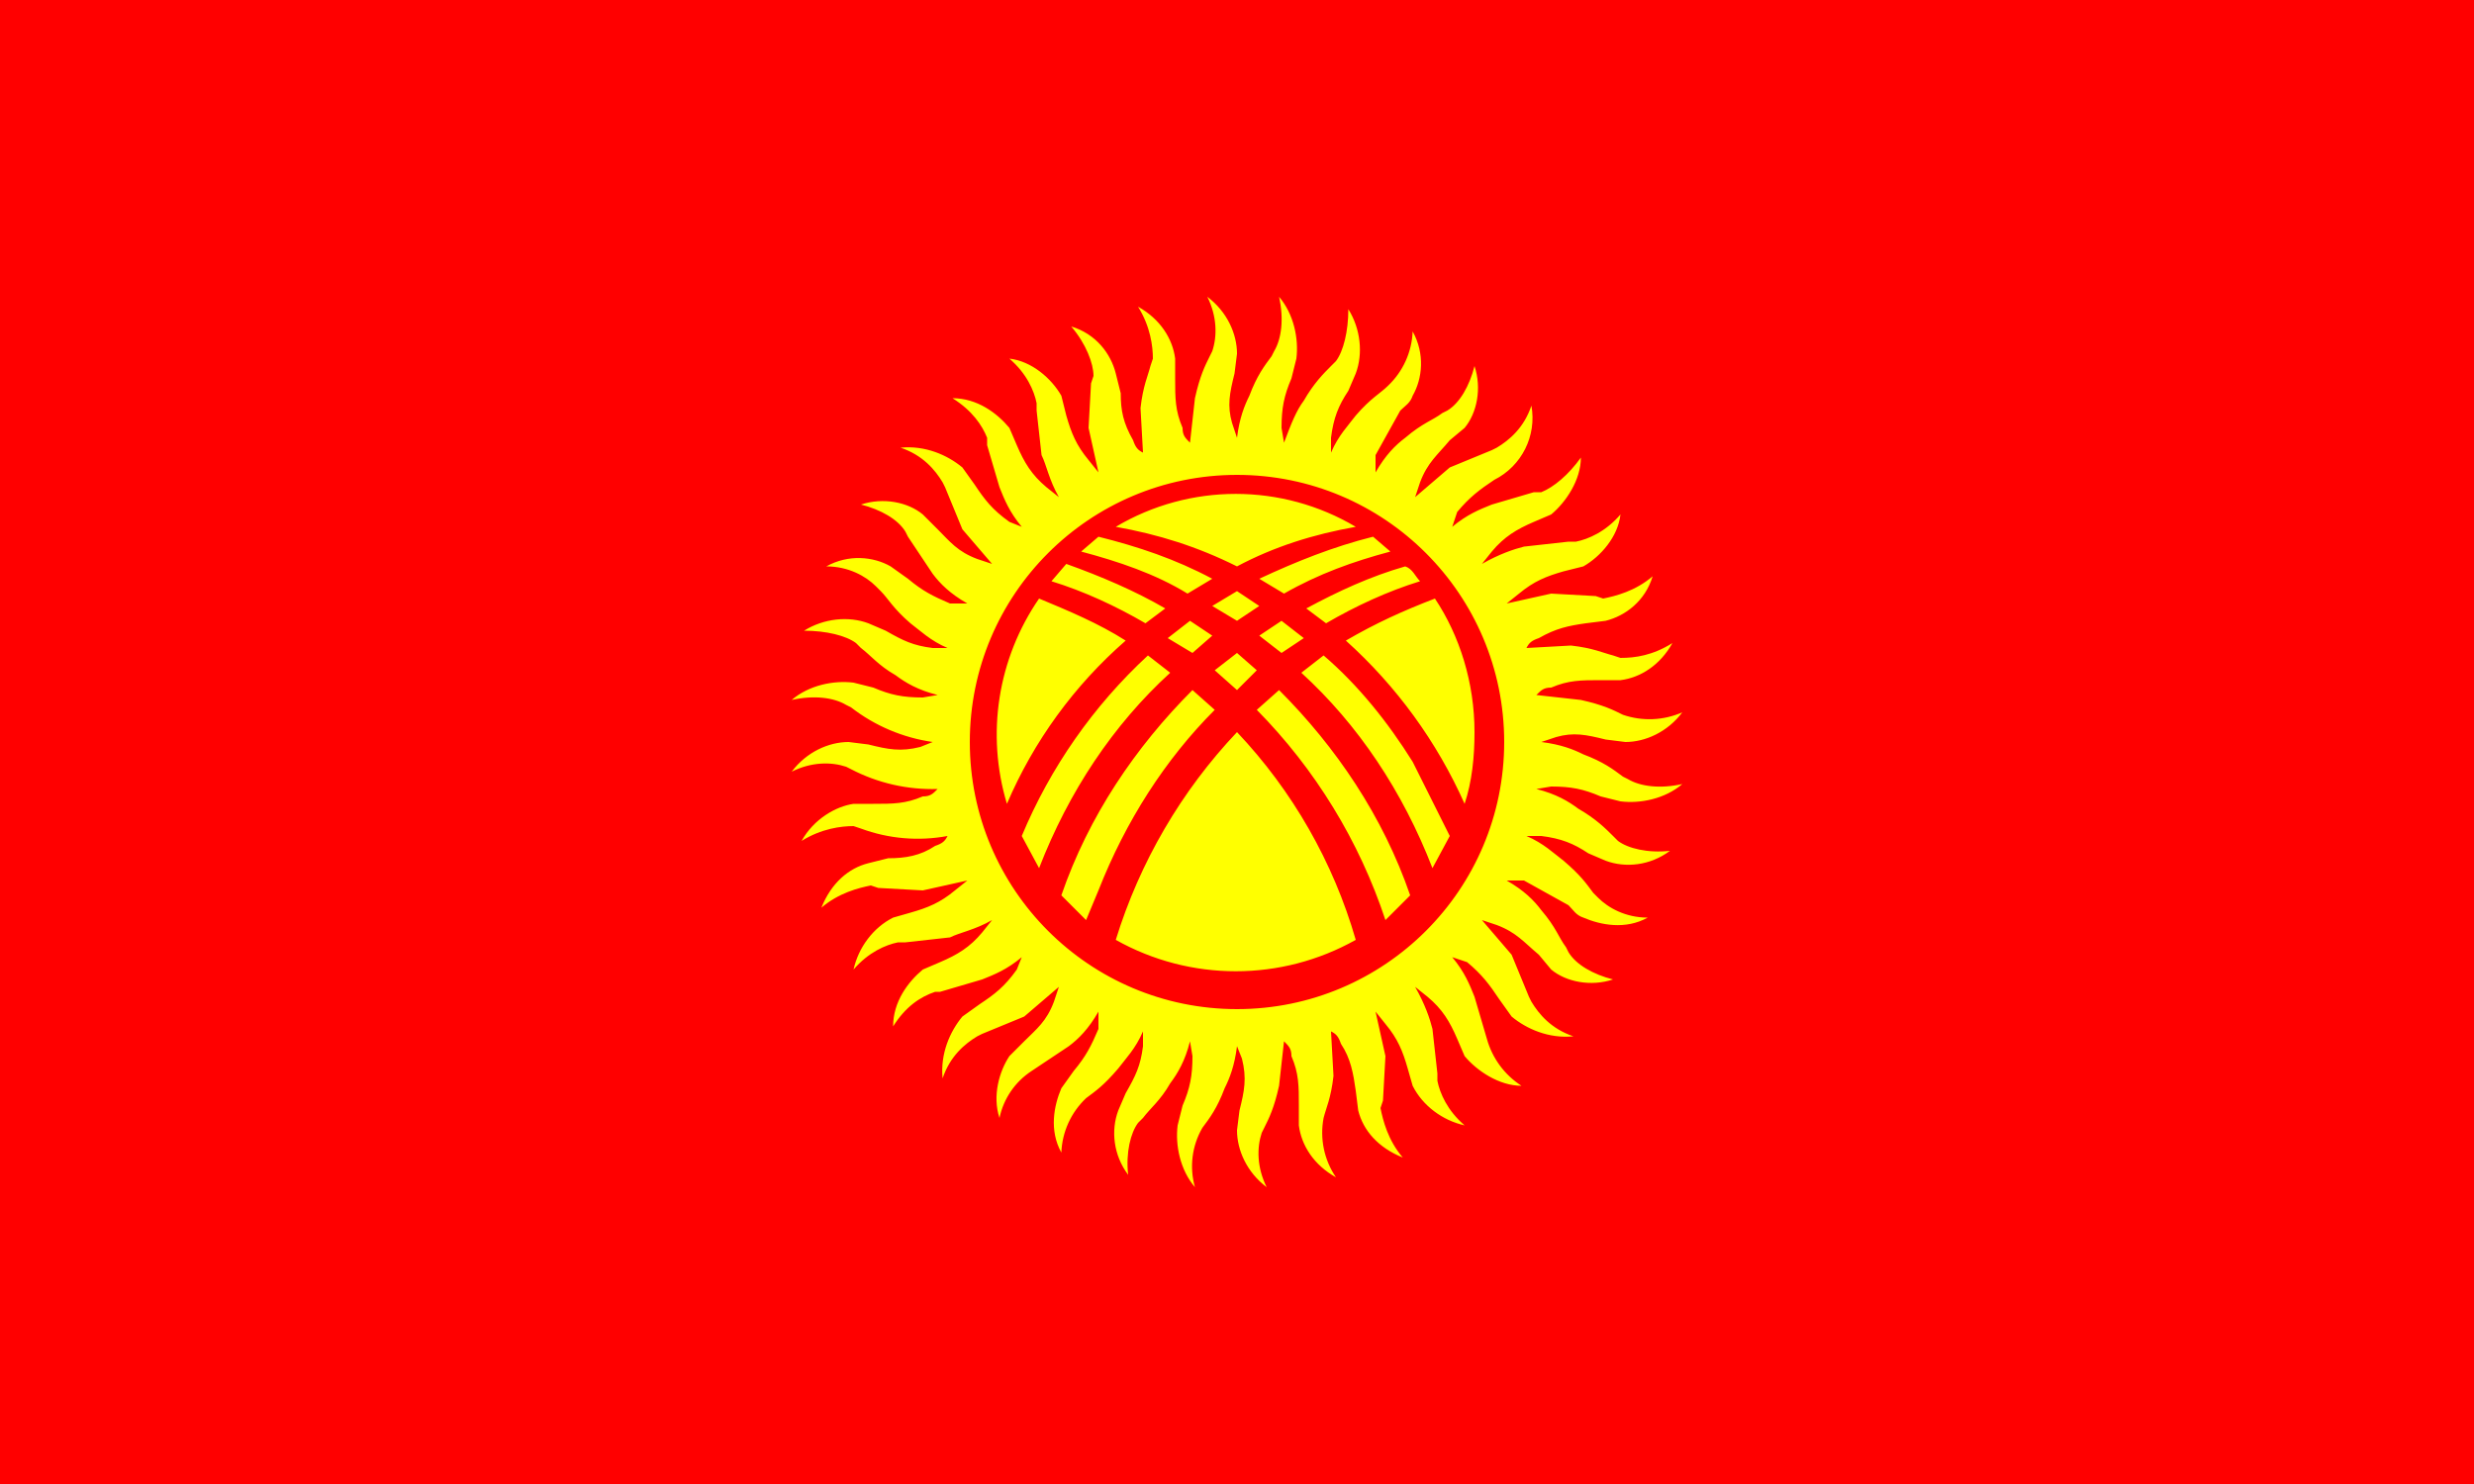
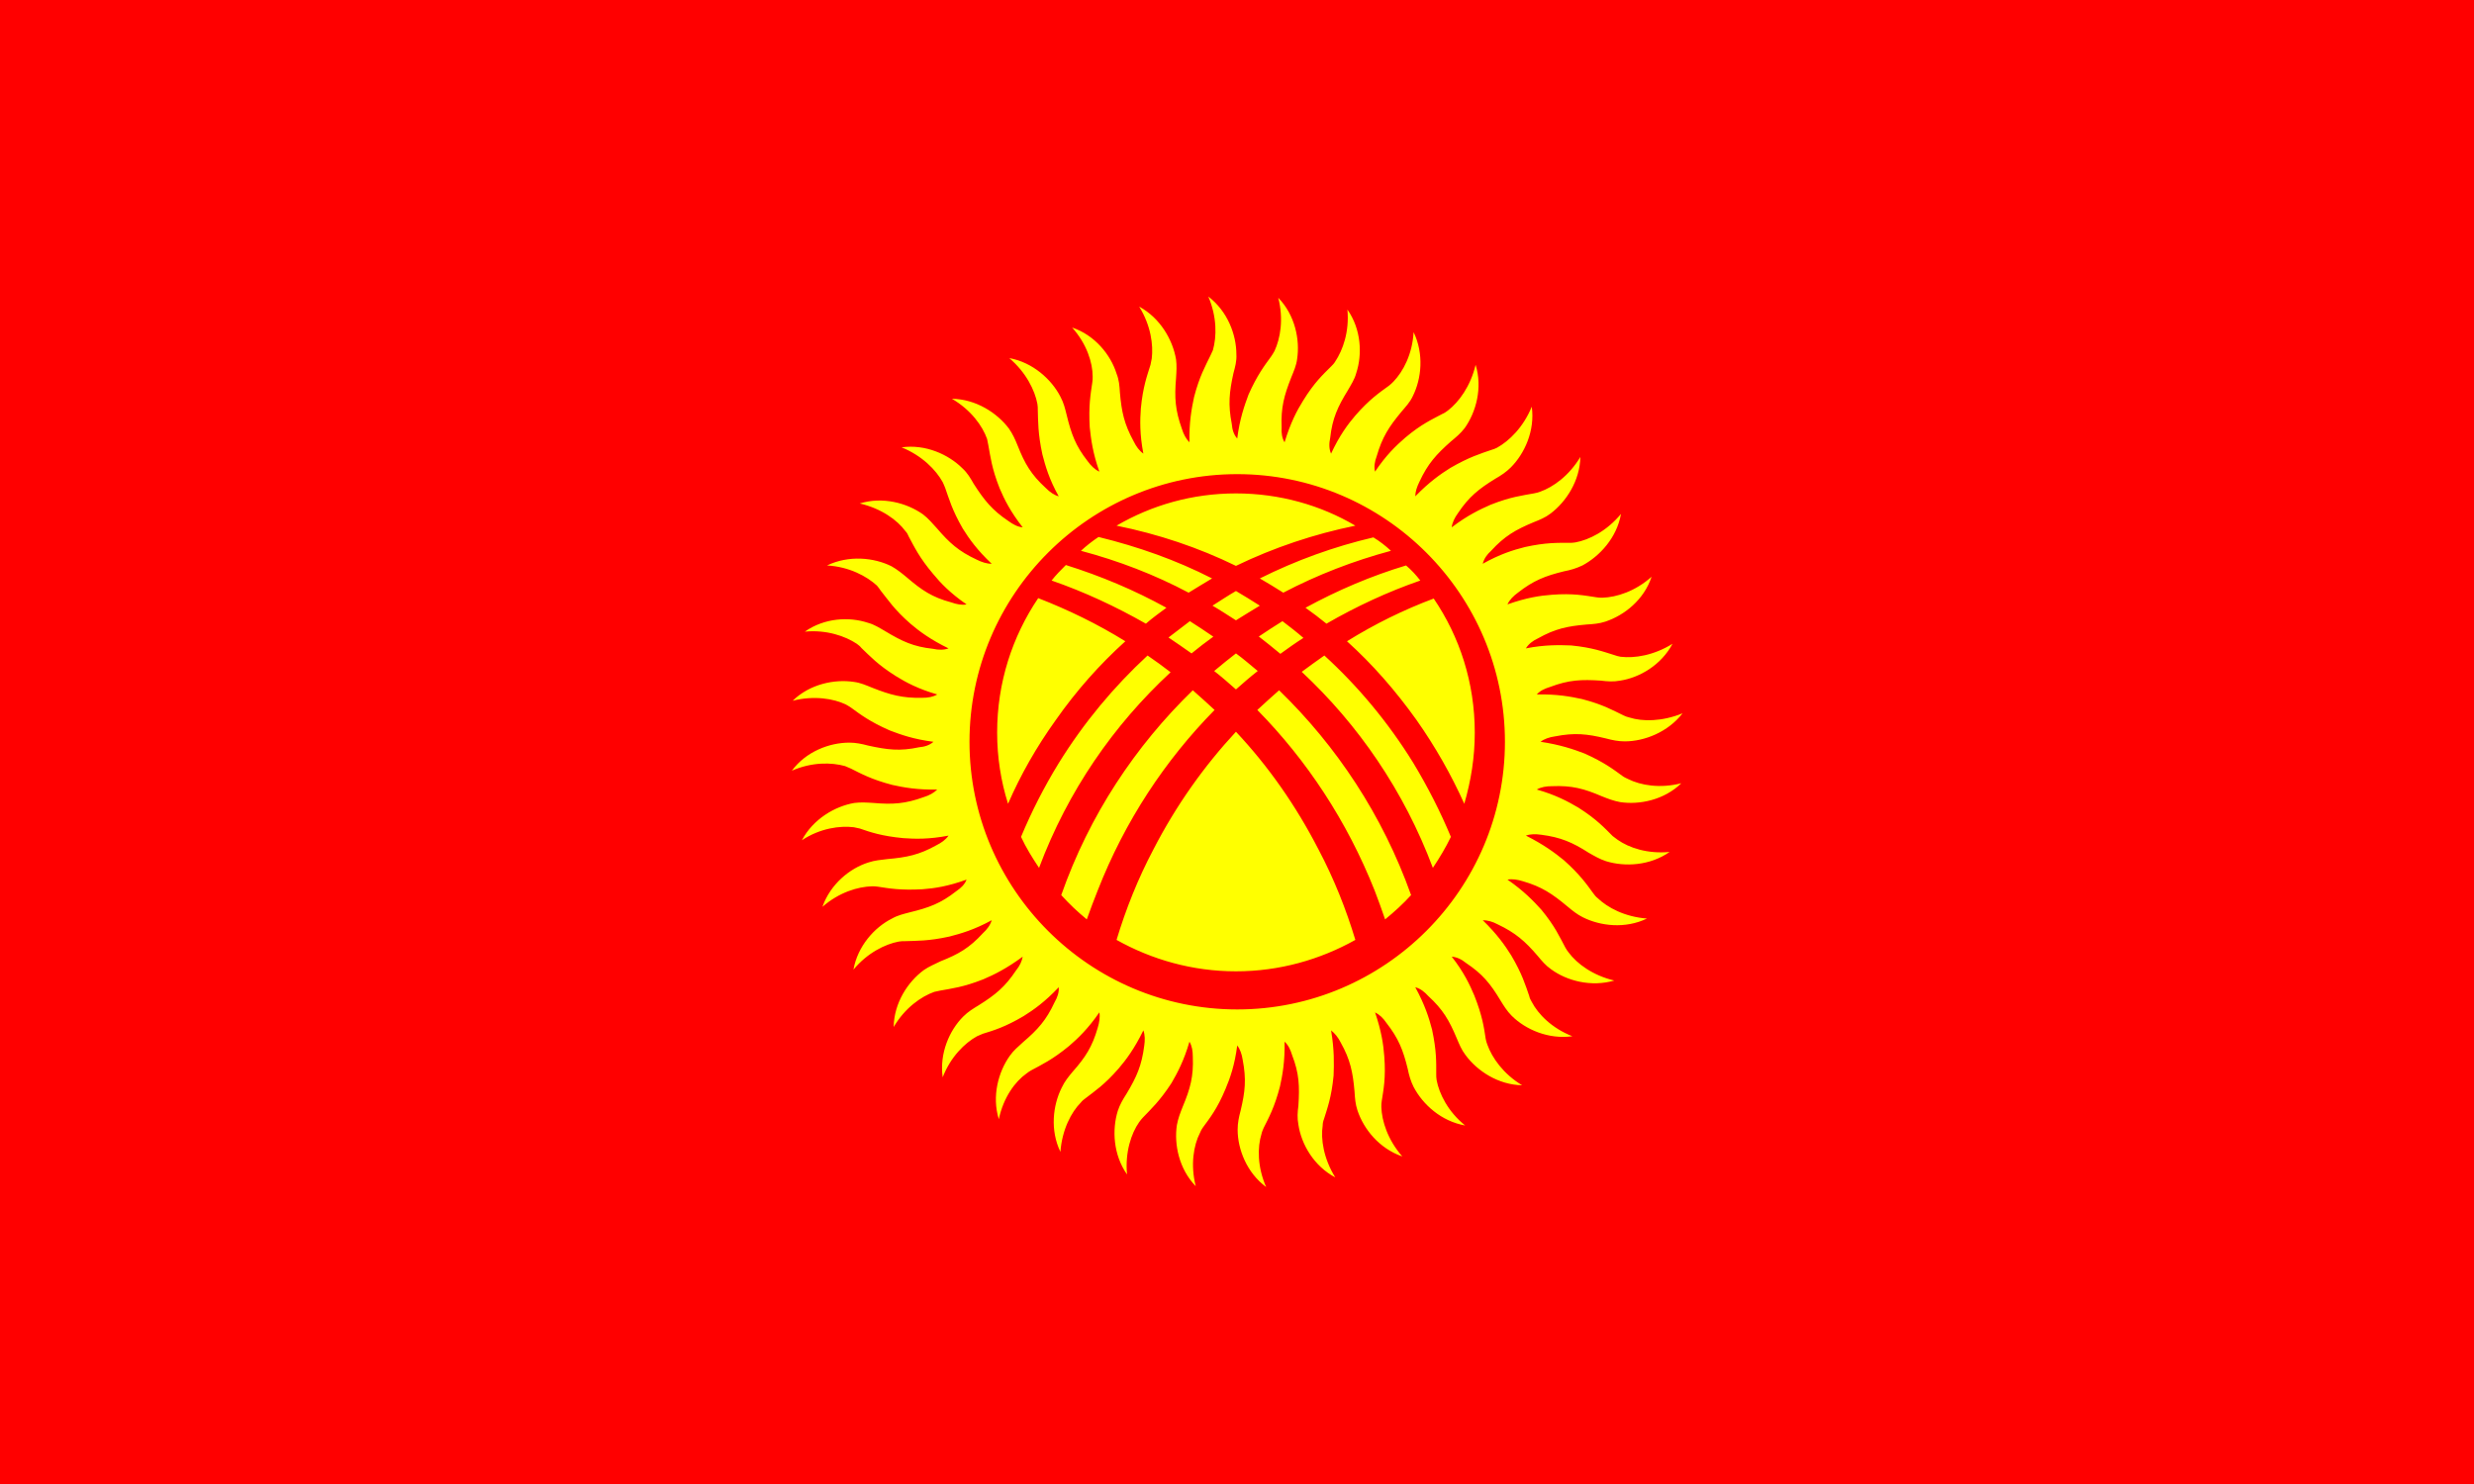
- <svg xmlns="http://www.w3.org/2000/svg">
-   <path fill="red" d="M0 0h1000v600H0z" />
-   <path fill="#ff0" d="M455 259c-11-7-23-12-35-17a97 97 0 0 0-13 83 183 183 0 0 1 48-66zm-30-24c13 4 26 10 38 17l8-6c-12-7-26-13-40-18l-6 7zm12-12c15 4 30 9 43 17l10-6c-15-8-30-13-46-17l-7 6zm14-10c17 3 33 8 49 16 15-8 31-13 48-16a95 95 0 0 0-97 0zm104 4c-16 4-31 10-46 17l10 6c14-8 28-13 43-17l-7-6zm13 12c-14 4-27 10-40 17l8 6c12-7 25-13 38-17-2-2-3-5-6-6zm12 13c-13 5-24 10-36 17a196 196 0 0 1 48 66c3-9 4-19 4-29 0-20-6-39-16-54zm-9 66c-10-16-22-31-36-43l-9 7c23 21 41 48 53 79l7-13-15-30zm-53-44 9-6-9-7-9 6 9 7zm-18-13 9-6-9-6-10 6 10 6zm-10 6-9-6-9 7 10 6 8-7zm10 7-9 7 9 8 8-8-8-7zm0 32a214 214 0 0 0-49 84 99 99 0 0 0 97 0 205 205 0 0 0-48-84zm-56 64c11-28 27-53 47-73l-9-8c-23 23-42 51-53 83l10 10 5-12zm64-73a219 219 0 0 1 52 85l10-10c-11-32-30-60-53-83l-9 8zm-88 64c12-31 30-58 53-79l-9-7a209 209 0 0 0-51 73l7 13zm80-159a108 108 0 0 1 0 216 108 108 0 0 1 0-216zm48-24c-3 4-7 8-10 15v-6c1-8 3-13 7-19l3-7c3-8 2-18-3-26 0 9-2 17-5 21l-2 2c-3 3-7 7-11 14-3 4-5 9-8 17l-1-6c0-8 1-13 4-20l2-8c1-8-1-18-7-25 2 9 1 17-2 22l-1 2c-3 4-6 8-9 16-2 4-4 9-5 17l-2-6c-2-7-1-12 1-20l1-8c0-8-4-17-12-23 4 8 4 16 2 22l-1 2c-2 4-4 8-6 17l-2 18c-2-2-3-3-3-6-3-7-3-12-3-20v-8c-1-8-6-16-15-21 5 8 6 16 6 21l-1 3c-1 4-3 8-4 17l1 18c-2-1-3-2-4-5-4-7-5-12-5-19l-2-8c-2-8-8-16-18-19 6 7 9 15 9 20l-1 3-1 18 4 18-4-5c-5-6-7-11-9-18l-2-8c-4-7-12-14-21-15 7 6 10 13 11 18v3l2 18c2 4 3 10 7 17l-5-4c-6-5-9-10-12-17l-3-7c-5-6-13-12-23-12 8 5 12 11 14 16v3l5 17c2 5 4 10 9 16l-5-2c-7-5-10-9-14-15l-5-7c-6-5-15-9-25-8 9 3 14 9 17 14l1 2 7 17 12 14-6-2c-8-3-11-7-16-12l-6-6c-6-5-16-7-25-4 8 2 15 6 18 11l1 2 10 15c3 4 7 8 14 12h-7c-7-3-11-5-17-10l-7-5c-7-4-17-5-26 0 9 0 16 4 20 8l2 2c3 3 5 7 12 13 4 3 8 7 15 10h-6c-8-1-12-3-19-7l-7-3c-8-3-18-2-26 3 9 0 17 2 21 5l2 2c4 3 7 7 14 11 4 3 9 6 17 8l-6 1c-8 0-13-1-20-4l-8-2c-8-1-18 1-25 7 9-2 17-1 22 2l2 1a70 70 0 0 0 33 14l-5 2c-8 2-13 1-21-1l-8-1c-8 0-17 4-23 12 8-4 16-4 22-2l2 1a71 71 0 0 0 35 8c-2 2-3 3-6 3-7 3-12 3-20 3h-8c-7 1-16 6-21 15 8-5 16-6 21-6l3 1a66 66 0 0 0 35 3c-1 2-2 3-5 4-6 4-12 5-19 5l-8 2c-8 2-15 8-19 18 7-6 15-8 20-9l3 1 18 1 18-4-5 4c-6 5-11 7-18 9l-7 2c-8 4-14 12-16 21 6-7 13-10 18-11h3l18-2c4-2 10-3 17-7l-4 5c-5 6-10 9-17 12l-7 3c-6 5-12 13-12 23 5-8 11-12 17-14h2l17-5c5-2 10-4 16-9l-2 5c-5 7-9 10-15 14l-7 5c-5 6-9 15-8 25 3-9 9-14 14-17l2-1 17-7 14-12-2 6c-3 8-7 11-12 16l-6 6c-4 6-7 16-4 25a30 30 0 0 1 13-19l15-10c4-3 8-7 12-14v7c-3 7-5 11-10 17l-5 7c-3 7-5 17 0 26a32 32 0 0 1 10-22c4-3 7-5 13-12 3-4 7-8 10-15v6c-1 8-3 12-7 19l-3 7c-3 8-2 18 4 26-1-9 1-17 4-21l2-2c3-4 7-7 11-14 3-4 6-9 8-17l1 6c0 8-1 13-4 20l-2 8c-1 8 1 18 7 25a31 31 0 0 1 3-24c3-4 6-8 9-16 2-4 4-9 5-17l2 5c2 8 1 13-1 21l-1 8c0 8 4 17 12 23-4-8-4-16-2-22l1-2c2-4 4-8 6-17l2-18c2 2 3 3 3 6 3 7 3 12 3 20v8c1 8 6 16 15 21a32 32 0 0 1-5-24c1-4 3-8 4-17l-1-18c2 1 3 2 4 5 4 6 5 12 6 19l1 8c2 8 8 15 18 19-6-7-8-15-9-20l1-3 1-18-4-18 4 5c5 6 7 11 9 18l2 7c4 8 12 14 21 16-7-6-10-13-11-18v-3l-2-18c-1-4-3-10-7-17l5 4c6 5 9 10 12 17l3 7c5 6 14 12 23 12a33 33 0 0 1-14-19l-5-17c-2-5-4-10-9-16l6 2c6 5 9 9 13 15l5 7c6 5 15 9 25 8-9-3-14-9-17-14l-1-2-7-17-12-14 6 2c8 3 11 7 17 12l5 6c6 5 16 7 25 4-8-2-15-6-18-11l-1-2c-3-4-4-8-10-15-3-4-7-8-14-12h7l18 10c2 2 3 4 6 5 7 3 17 5 26 0-9 0-16-4-20-8l-2-2c-3-4-5-7-12-13-4-3-8-7-15-10h6c8 1 13 3 19 7l7 3c8 3 18 2 26-4-9 1-17-1-21-4l-2-2c-3-3-7-7-14-11-4-3-9-6-17-8l6-1c8 0 13 1 20 4l8 2c8 1 18-1 25-7-9 2-17 1-22-2l-2-1c-4-3-8-6-16-9-4-2-9-4-17-5l6-2c7-2 12-1 20 1l8 1c8 0 17-4 23-12a33 33 0 0 1-24 1c-4-2-8-4-17-6l-18-2c2-2 3-3 6-3 7-3 12-3 20-3h8c8-1 16-6 21-15-8 5-15 6-21 6l-3-1c-4-1-8-3-17-4l-18 1c1-2 2-3 5-4 7-4 12-5 19-6l8-1c8-2 16-8 19-18-7 6-15 8-20 9l-3-1-18-1-18 4 5-4c6-5 11-7 18-9l8-2c7-4 14-12 15-21-6 7-13 10-18 11h-3l-18 2c-4 1-10 3-17 7l4-5c5-6 10-9 17-12l7-3c6-5 12-14 12-23-5 7-11 12-16 14h-3l-17 5c-5 2-10 4-16 9l2-6c5-6 9-9 15-13a28 28 0 0 0 15-30c-3 9-9 14-14 17l-2 1-17 7-14 12 2-6c3-8 7-11 12-17l6-5c5-6 7-16 4-25-2 8-6 15-11 18l-2 1c-4 3-8 4-15 10-4 3-8 7-12 14v-7l10-18c2-2 4-3 5-6 4-7 5-17 0-26a32 32 0 0 1-10 22c-3 3-7 5-13 12z" />
+ <svg xmlns="http://www.w3.org/2000/svg" height="600" width="1000">
+   <path d="m0 0h1000v600h-1000z" fill="#f00" />
+   <path d="m454.869 259.272c-11.177-6.943-23.031-12.701-35.224-17.443-10.5 15.58-16.596 34.208-16.596 54.361 0 9.992 1.524 19.644 4.403 28.789 5.08-11.685 11.516-23.031 19.306-33.87 8.298-11.854 17.782-22.523 28.112-31.837zm-29.805-24.555c13.209 4.572 25.91 10.5 38.103 17.443 2.71-2.371 5.588-4.403 8.298-6.435-12.87-7.113-26.588-12.87-40.644-17.273-2.032 2.032-4.064 4.064-5.758 6.266zm11.854-12.024c15.241 4.064 29.805 9.653 43.522 16.935 3.218-2.032 6.435-3.895 9.483-5.758-14.564-7.451-29.975-12.87-45.893-16.765-2.54 1.693-4.911 3.556-7.113 5.588zm14.395-10.161c16.765 3.387 33.023 8.806 48.264 16.257 15.411-7.451 31.668-12.87 48.264-16.257-14.056-8.298-30.652-13.04-48.264-13.04s-34.039 4.742-48.264 13.04zm103.81 4.742c-15.919 3.726-31.329 9.314-45.893 16.596 3.218 1.863 6.266 3.726 9.483 5.758 13.887-7.282 28.45-12.87 43.522-16.935-2.202-2.032-4.572-3.895-7.113-5.419zm13.209 11.346c-14.056 4.234-27.604 9.992-40.644 17.104 2.879 2.032 5.758 4.234 8.467 6.435 12.024-6.943 24.725-12.87 37.934-17.443-1.693-2.202-3.556-4.234-5.758-6.097zm11.177 13.378c-12.193 4.572-23.878 10.33-35.055 17.274 10.33 9.314 19.644 19.983 28.112 31.837 7.621 10.838 14.056 22.185 19.306 33.87 2.71-9.314 4.234-18.798 4.234-28.789 0-20.152-6.097-38.781-16.596-54.191zm-8.298 66.384c-10.161-16.427-22.354-30.991-35.902-43.353-3.048 2.202-6.266 4.403-9.145 6.605 22.862 21.338 41.321 48.095 53.006 79.255 2.71-4.064 5.25-8.298 7.282-12.532-4.234-10.161-9.314-20.152-15.241-29.975zm-53.683-44.03c3.048-2.202 6.097-4.403 9.314-6.435-2.71-2.371-5.588-4.572-8.467-6.774-3.218 2.032-6.435 4.064-9.653 6.266h.169c2.879 2.202 5.758 4.572 8.637 6.943zm-17.951-13.548c3.218-2.032 6.605-4.064 9.653-5.927-3.218-2.032-6.435-4.064-9.653-5.927-3.218 1.863-6.266 3.895-9.483 5.927 3.218 1.863 6.266 3.895 9.483 5.927zm-9.145 6.605c-3.218-2.202-6.266-4.234-9.483-6.266-2.879 2.202-5.758 4.403-8.637 6.605 3.218 2.202 6.266 4.234 9.314 6.435 2.879-2.371 5.758-4.572 8.806-6.774zm9.145 6.774c-2.879 2.202-5.758 4.572-8.806 7.113 3.048 2.371 5.927 4.911 8.806 7.451 2.879-2.54 5.758-5.08 8.806-7.451-2.879-2.371-5.758-4.911-8.806-7.113zm0 31.668c-12.87 13.887-24.217 29.805-33.362 47.587-6.266 11.854-11.177 24.217-14.903 36.579 14.225 7.959 30.652 12.701 48.264 12.701s34.039-4.742 48.264-12.701c-3.726-12.362-8.637-24.725-14.903-36.579-9.145-17.782-20.322-33.7-33.362-47.587zm-55.885 64.183c11.008-28.112 27.265-52.667 47.248-72.989-2.879-2.71-5.758-5.25-8.806-7.959-23.201 22.523-41.829 50.466-53.175 82.811 3.218 3.556 6.605 6.774 10.33 9.822 1.355-3.895 2.879-7.79 4.403-11.685zm64.522-72.989c19.983 20.322 36.24 44.877 47.417 72.989 1.524 3.895 2.879 7.79 4.234 11.685 3.726-3.048 7.282-6.266 10.5-9.822-11.516-32.345-30.144-60.288-53.345-82.811-3.048 2.71-5.927 5.25-8.806 7.959zm-88.23 63.844c11.685-31.16 30.144-57.748 53.175-79.086-3.048-2.371-6.097-4.572-9.314-6.774-13.548 12.532-25.741 27.096-35.902 43.522-5.927 9.653-11.008 19.644-15.241 29.805 2.032 4.403 4.572 8.467 7.282 12.532zm80.102-159.187c59.611 0 108.213 48.603 108.213 108.213 0 59.611-48.603 108.213-108.213 108.213-59.611 0-108.213-48.603-108.213-108.213 0-59.61 48.603-108.213 108.213-108.213zm47.756-23.709c-3.048 3.556-6.435 8.129-9.822 15.411-.847-1.863-.847-4.064-.339-6.435.847-7.79 3.048-12.532 7.113-19.136 1.355-2.371 2.71-4.403 3.387-6.943 2.54-7.621 2.032-17.782-3.556-25.741.847 8.975-1.863 16.427-4.911 20.999-.508.847-1.016 1.355-1.693 2.032-3.218 3.218-6.774 6.435-11.346 13.887-2.54 4.064-5.08 8.975-7.451 16.765-1.016-1.693-1.355-3.726-1.185-6.097-.339-7.959 1.016-12.87 3.895-20.152 1.016-2.54 2.032-4.742 2.371-7.451 1.185-7.79-.847-17.782-7.621-24.725 2.202 8.637.847 16.427-1.524 21.507-.508.847-.847 1.524-1.355 2.202-2.71 3.726-5.588 7.451-9.145 15.411-1.693 4.572-3.556 9.822-4.572 17.782-1.355-1.524-2.032-3.556-2.202-5.927-1.524-7.79-1.016-12.87.677-20.491.677-2.54 1.355-4.911 1.185-7.621 0-7.959-3.556-17.443-11.346-23.37 3.556 8.298 3.387 16.257 1.863 21.677-.339.677-.677 1.524-1.016 2.202-2.032 4.234-4.403 8.298-6.605 16.765-1.016 4.742-2.032 10.33-1.863 18.29-1.355-1.355-2.371-3.218-3.048-5.419-2.71-7.621-3.048-12.532-2.371-20.491.169-2.71.339-5.08 0-7.621-1.355-7.959-6.435-16.765-14.903-21.338 4.742 7.621 5.758 15.58 5.08 20.999-.169.847-.339 1.693-.508 2.54-1.355 4.403-3.048 8.806-3.895 17.612-.339 4.742-.508 10.33 1.016 18.29-1.693-1.185-2.879-2.879-3.895-4.911-3.895-7.113-4.911-12.024-5.588-19.814-.169-2.71-.339-5.08-1.355-7.621-2.371-7.621-8.806-15.58-17.951-18.628 5.927 6.605 8.298 14.225 8.298 19.814 0 .847 0 1.693-.169 2.54-.677 4.572-1.524 9.314-1.016 17.951.508 4.742 1.185 10.33 3.895 17.951-1.863-.847-3.387-2.371-4.742-4.234-4.911-6.266-6.605-11.008-8.467-18.628-.677-2.71-1.185-4.911-2.54-7.451-3.556-6.943-11.177-13.887-20.66-15.58 6.774 5.758 10.33 13.04 11.346 18.459.169.847.169 1.693.169 2.54.169 4.572 0 9.314 1.863 17.951 1.185 4.572 2.71 9.992 6.605 16.935-1.863-.508-3.556-1.693-5.25-3.387-5.927-5.419-8.467-9.822-11.346-17.104-1.016-2.54-2.032-4.742-3.556-6.943-4.742-6.266-13.209-11.854-23.031-12.024 7.79 4.572 12.362 11.008 14.225 16.257.169.847.339 1.693.508 2.54.847 4.572 1.355 9.314 4.572 17.443 1.863 4.403 4.403 9.483 9.314 15.749-2.032-.169-3.895-1.185-5.758-2.54-6.605-4.403-9.822-8.467-14.056-15.072-1.355-2.371-2.54-4.403-4.572-6.266-5.588-5.588-14.903-9.822-24.555-8.467 8.298 3.387 13.887 9.145 16.596 14.056.339.677.677 1.524 1.016 2.371 1.524 4.234 2.71 8.806 7.113 16.427 2.54 4.064 5.758 8.637 11.685 14.225-2.032 0-4.064-.677-6.097-1.693-7.282-3.387-11.008-6.774-16.088-12.701-1.863-2.032-3.387-3.895-5.588-5.588-6.435-4.572-16.257-7.282-25.572-4.403 8.806 2.032 15.241 6.774 18.459 11.177.677.677 1.016 1.355 1.355 2.202 2.202 4.064 4.234 8.467 9.822 15.072 3.048 3.726 6.943 7.79 13.548 12.362-1.863.339-3.895 0-6.266-.847-7.621-2.032-11.854-4.911-17.782-9.992-2.032-1.693-3.895-3.218-6.266-4.572-7.113-3.556-17.273-4.572-26.08-.339 8.975.508 16.088 4.403 20.152 8.129.508.677 1.016 1.185 1.524 2.032 2.879 3.556 5.419 7.621 12.024 13.378 3.556 3.048 8.129 6.435 15.411 9.992-1.863.677-4.064.677-6.266.169-7.959-.847-12.532-3.048-19.306-7.113-2.371-1.355-4.403-2.71-6.943-3.387-7.621-2.54-17.612-2.032-25.572 3.556 8.806-.847 16.427 1.863 20.999 4.911.677.508 1.355 1.016 1.863 1.693 3.387 3.218 6.605 6.774 13.887 11.346 4.064 2.54 9.145 5.25 16.765 7.451-1.693 1.016-3.726 1.355-6.097 1.355-7.959.169-12.87-1.185-20.152-4.064-2.54-1.016-4.742-2.032-7.451-2.371-7.79-1.185-17.782.847-24.725 7.621 8.637-2.202 16.596-.847 21.507 1.524.847.508 1.524.847 2.202 1.355 3.726 2.71 7.451 5.588 15.58 9.145 4.403 1.693 9.653 3.556 17.612 4.572-1.524 1.355-3.556 2.032-5.758 2.202-7.959 1.693-12.87 1.016-20.66-.677-2.54-.677-4.911-1.185-7.621-1.185-7.959 0-17.443 3.556-23.201 11.346 8.129-3.556 16.088-3.387 21.507-1.863.847.339 1.524.677 2.371 1.016 4.064 2.032 8.298 4.403 16.765 6.605 4.572 1.016 10.161 2.032 18.12 1.863-1.355 1.355-3.218 2.371-5.419 3.048-7.451 2.71-12.532 3.048-20.322 2.371-2.71-.169-5.08-.339-7.79 0-7.79 1.355-16.596 6.435-21.169 15.072 7.451-4.911 15.411-5.927 20.999-5.25.847.169 1.524.339 2.371.508 4.403 1.524 8.806 3.048 17.612 3.895 4.742.339 10.33.508 18.29-1.016-1.185 1.693-2.879 2.879-4.911 3.895-6.943 3.895-12.024 4.911-19.814 5.588-2.71.339-5.08.508-7.621 1.355-7.621 2.371-15.411 8.806-18.628 17.951 6.774-5.927 14.395-8.129 19.983-8.298.847 0 1.693 0 2.54.169 4.403.677 9.145 1.524 17.951 1.016 4.742-.339 10.33-1.185 17.782-3.895-.677 1.863-2.202 3.387-4.234 4.742-6.266 4.911-11.008 6.605-18.628 8.467-2.54.677-4.911 1.185-7.282 2.54-7.113 3.556-13.887 11.177-15.58 20.66 5.588-6.774 12.87-10.33 18.29-11.346.847-.169 1.693-.169 2.54-.169 4.572-.169 9.483 0 17.951-1.863 4.572-1.185 9.992-2.71 17.104-6.605-.508 1.863-1.863 3.726-3.556 5.25-5.419 5.927-9.822 8.467-17.104 11.346-2.371 1.185-4.572 2.032-6.774 3.556-6.435 4.742-12.024 13.209-12.193 23.031 4.572-7.79 11.177-12.362 16.427-14.225.847-.169 1.524-.339 2.371-.508 4.572-.847 9.314-1.355 17.443-4.572 4.403-1.863 9.483-4.403 15.919-9.145-.339 1.863-1.185 3.726-2.71 5.588-4.403 6.605-8.298 9.822-15.072 14.056-2.202 1.355-4.234 2.54-6.266 4.572-5.588 5.588-9.653 14.903-8.298 24.555 3.218-8.298 8.975-13.887 13.887-16.596.847-.339 1.524-.677 2.371-1.016 4.403-1.355 8.975-2.71 16.427-7.113 4.064-2.54 8.637-5.758 14.225-11.685.169 2.032-.508 4.064-1.693 6.097-3.387 7.282-6.774 11.008-12.701 16.088-2.032 1.863-3.895 3.387-5.419 5.588-4.572 6.435-7.282 16.257-4.403 25.572 1.863-8.806 6.605-15.241 11.177-18.459.677-.508 1.355-1.016 2.032-1.355 4.064-2.202 8.467-4.234 15.241-9.822 3.556-3.048 7.621-6.943 12.193-13.548.339 1.863 0 4.064-.677 6.266-2.202 7.621-4.911 11.854-10.161 17.782-1.693 2.032-3.218 3.895-4.403 6.435-3.556 7.113-4.742 17.104-.508 25.91.677-8.975 4.403-16.088 8.298-19.983.508-.677 1.185-1.185 1.863-1.693 3.726-2.879 7.621-5.419 13.379-12.024 3.048-3.556 6.435-8.129 9.992-15.411.677 1.863.677 4.064.339 6.266-1.016 7.959-3.048 12.532-7.113 19.306-1.524 2.371-2.71 4.403-3.556 6.943-2.371 7.621-1.863 17.782 3.726 25.741-.847-8.975 1.693-16.596 4.911-21.169.508-.677 1.016-1.355 1.524-1.863 3.218-3.387 6.774-6.605 11.516-13.887 2.371-4.064 5.08-9.145 7.282-16.765 1.016 1.693 1.355 3.726 1.355 6.097.339 7.959-1.016 12.87-4.064 20.152-1.016 2.54-1.863 4.742-2.371 7.451-1.185 7.79.847 17.782 7.621 24.725-2.202-8.637-.847-16.596 1.693-21.507.339-.847.677-1.524 1.185-2.202 2.71-3.726 5.758-7.451 9.145-15.58 1.863-4.403 3.726-9.653 4.742-17.612 1.185 1.524 1.863 3.556 2.202 5.758 1.524 7.959 1.016 12.87-.847 20.66-.677 2.54-1.185 4.911-1.185 7.621 0 7.959 3.726 17.443 11.516 23.201-3.556-8.129-3.556-16.088-1.863-21.507.169-.847.508-1.524.847-2.371 2.032-4.064 4.403-8.298 6.605-16.765 1.016-4.572 2.032-10.161 1.863-18.12 1.524 1.355 2.371 3.218 3.048 5.419 2.879 7.451 3.048 12.532 2.54 20.491-.339 2.54-.508 4.911 0 7.621 1.185 7.959 6.266 16.765 14.903 21.338-4.742-7.621-5.927-15.58-5.08-20.999 0-.847.169-1.693.508-2.54 1.355-4.403 3.048-8.806 3.895-17.612.169-4.742.339-10.33-1.016-18.29 1.524 1.185 2.879 2.879 3.895 4.911 3.895 6.943 4.911 12.024 5.588 19.814.169 2.71.339 5.08 1.185 7.621 2.54 7.621 8.806 15.411 18.12 18.628-5.927-6.774-8.298-14.395-8.467-19.983 0-.847 0-1.693.169-2.54.677-4.403 1.693-9.145 1.016-17.951-.339-4.742-1.185-10.33-3.726-17.782 1.693.847 3.218 2.202 4.572 4.234 4.911 6.266 6.774 11.008 8.637 18.628.508 2.54 1.185 4.911 2.371 7.282 3.726 7.113 11.177 13.887 20.83 15.58-6.943-5.588-10.5-12.87-11.516-18.29-.169-.847-.169-1.693-.169-2.54 0-4.572.169-9.314-1.693-17.951-1.185-4.572-2.879-9.992-6.774-17.104 2.032.508 3.726 1.863 5.25 3.556 5.927 5.419 8.467 9.822 11.516 17.104 1.016 2.371 1.863 4.572 3.556 6.774 4.742 6.435 13.209 12.024 22.862 12.193-7.621-4.572-12.193-11.177-14.056-16.427-.339-.847-.508-1.524-.677-2.371-.677-4.572-1.355-9.314-4.572-17.443-1.863-4.403-4.234-9.483-9.145-15.749 2.032.169 3.895 1.016 5.758 2.54 6.605 4.403 9.822 8.298 13.887 15.072 1.355 2.202 2.71 4.403 4.572 6.266 5.588 5.588 14.903 9.653 24.555 8.298-8.298-3.218-13.887-8.975-16.427-13.887-.508-.847-.847-1.524-1.016-2.371-1.524-4.403-2.879-8.975-7.282-16.427-2.54-4.064-5.758-8.637-11.516-14.225 1.863 0 3.895.508 6.097 1.693 7.113 3.387 11.008 6.774 16.088 12.701 1.693 2.032 3.218 3.895 5.419 5.419 6.435 4.742 16.257 7.282 25.572 4.572-8.637-2.032-15.072-6.774-18.459-11.346-.508-.677-1.016-1.355-1.355-2.032-2.202-4.064-4.064-8.467-9.653-15.241-3.218-3.556-7.113-7.621-13.717-12.193 2.032-.339 4.064 0 6.266.677 7.621 2.202 11.854 5.08 17.951 10.161 2.032 1.693 3.895 3.218 6.266 4.403 7.113 3.556 17.104 4.742 25.91.508-8.975-.677-15.919-4.403-19.983-8.298-.677-.508-1.185-1.185-1.693-1.863-2.71-3.726-5.419-7.621-11.854-13.378-3.726-3.048-8.298-6.435-15.411-9.992 1.863-.677 3.895-.677 6.266-.339 7.79 1.016 12.532 3.048 19.136 7.282 2.371 1.355 4.403 2.54 6.943 3.387 7.621 2.371 17.782 1.863 25.741-3.726-8.975.847-16.427-1.693-20.999-4.911-.677-.508-1.355-1.016-2.032-1.524-3.218-3.218-6.435-6.774-13.887-11.516-4.064-2.371-8.975-5.08-16.765-7.282 1.693-1.016 3.895-1.355 6.097-1.355 8.129-.339 13.04 1.016 20.152 4.064 2.54 1.016 4.742 1.863 7.451 2.371 7.79 1.185 17.782-.847 24.725-7.621-8.637 2.202-16.427.847-21.507-1.693-.677-.339-1.524-.677-2.202-1.185-3.726-2.71-7.451-5.588-15.411-9.145-4.403-1.693-9.822-3.556-17.782-4.742 1.524-1.185 3.556-1.863 5.927-2.202 7.79-1.524 12.87-1.016 20.491.847 2.54.677 4.911 1.185 7.621 1.185 7.959 0 17.443-3.726 23.37-11.346-8.298 3.387-16.257 3.387-21.507 1.693-.847-.169-1.693-.508-2.371-.847-4.234-2.032-8.298-4.403-16.765-6.605-4.742-1.016-10.161-2.032-18.29-1.863 1.355-1.524 3.218-2.371 5.419-3.048 7.621-2.879 12.701-3.048 20.491-2.54 2.71.339 5.08.508 7.79 0 7.79-1.185 16.596-6.266 21.169-14.903-7.621 4.742-15.411 5.927-20.999 5.25-.847-.169-1.693-.339-2.54-.677-4.403-1.355-8.806-3.048-17.443-3.895-4.742-.169-10.5-.339-18.29 1.185 1.016-1.693 2.71-3.048 4.911-4.064 6.943-3.895 11.854-4.911 19.644-5.588 2.71-.169 5.08-.339 7.621-1.185 7.621-2.54 15.58-8.806 18.628-18.12-6.605 5.927-14.225 8.298-19.814 8.467-.847 0-1.693 0-2.54-.169-4.572-.677-9.314-1.693-17.951-1.016-4.742.339-10.33 1.185-17.951 3.895.847-1.863 2.371-3.387 4.234-4.742 6.266-4.911 11.008-6.774 18.628-8.637 2.71-.508 4.911-1.185 7.451-2.371 6.943-3.726 13.887-11.177 15.58-20.83-5.758 6.943-12.87 10.5-18.459 11.516-.847.169-1.693.169-2.54.169-4.572 0-9.314-.169-17.782 1.693-4.742 1.185-10.161 2.879-17.104 6.774.508-2.032 1.693-3.726 3.387-5.25 5.419-5.927 9.822-8.467 17.104-11.516 2.54-1.016 4.742-1.863 6.943-3.556 6.266-4.742 11.854-13.209 12.024-22.862-4.572 7.621-11.008 12.193-16.257 14.056-.847.339-1.693.508-2.54.677-4.572.847-9.314 1.355-17.443 4.572-4.234 1.863-9.314 4.234-15.749 9.145.169-1.863 1.185-3.895 2.54-5.758 4.403-6.605 8.467-9.822 15.072-13.887 2.371-1.355 4.403-2.71 6.266-4.572 5.588-5.588 9.822-14.903 8.467-24.555-3.387 8.298-9.145 13.887-14.056 16.596-.677.339-1.524.677-2.202.847-4.403 1.524-8.975 2.879-16.596 7.282-4.064 2.54-8.637 5.758-14.225 11.516 0-1.863.677-3.895 1.693-5.927 3.387-7.282 6.774-11.008 12.701-16.257 2.032-1.693 3.895-3.218 5.588-5.419 4.572-6.435 7.282-16.257 4.403-25.572-2.032 8.637-6.774 15.072-11.177 18.459-.677.508-1.355 1.016-2.202 1.355-4.064 2.202-8.467 4.064-15.072 9.653-3.726 3.218-7.79 7.113-12.193 13.717-.508-1.863-.169-4.064.677-6.266 2.202-7.621 4.911-11.854 9.992-17.951 1.693-2.032 3.387-3.726 4.572-6.266 3.556-7.113 4.572-17.104.339-25.91-.508 8.975-4.234 15.919-8.129 19.983-.677.677-1.185 1.185-1.863 1.693-3.726 2.71-7.79 5.419-13.548 12.024z" fill="#ff0" />
</svg>
